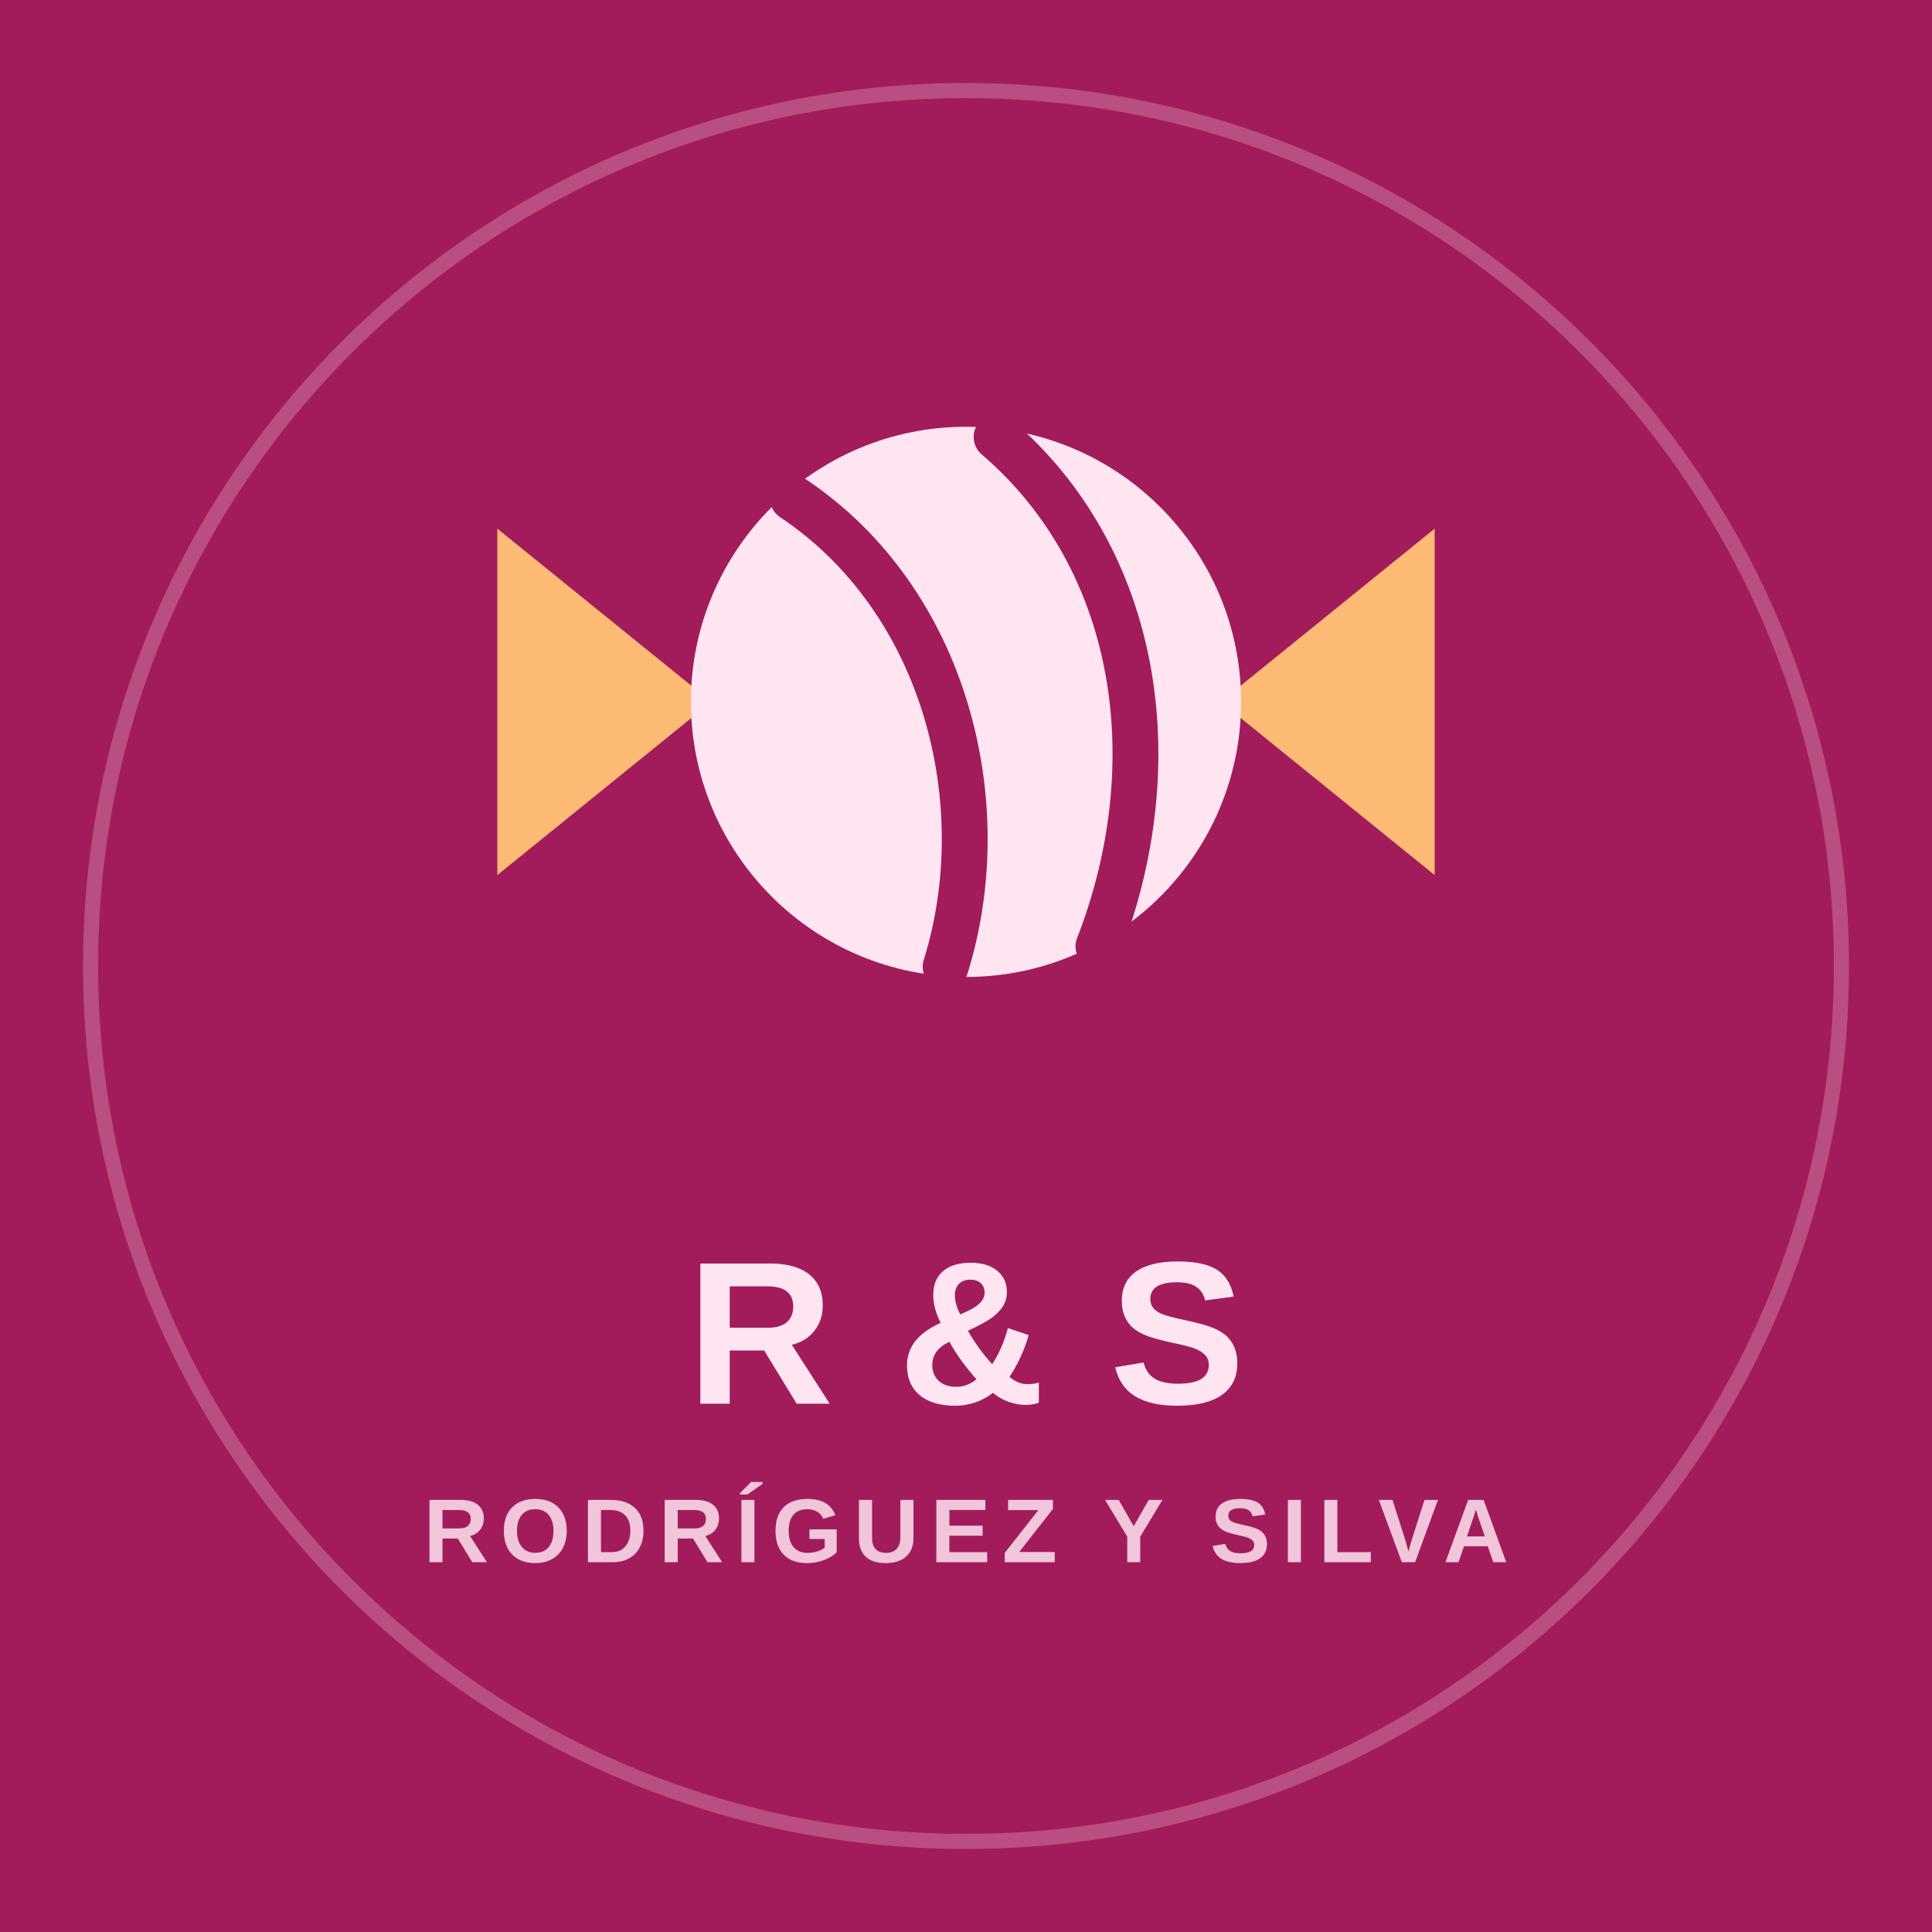
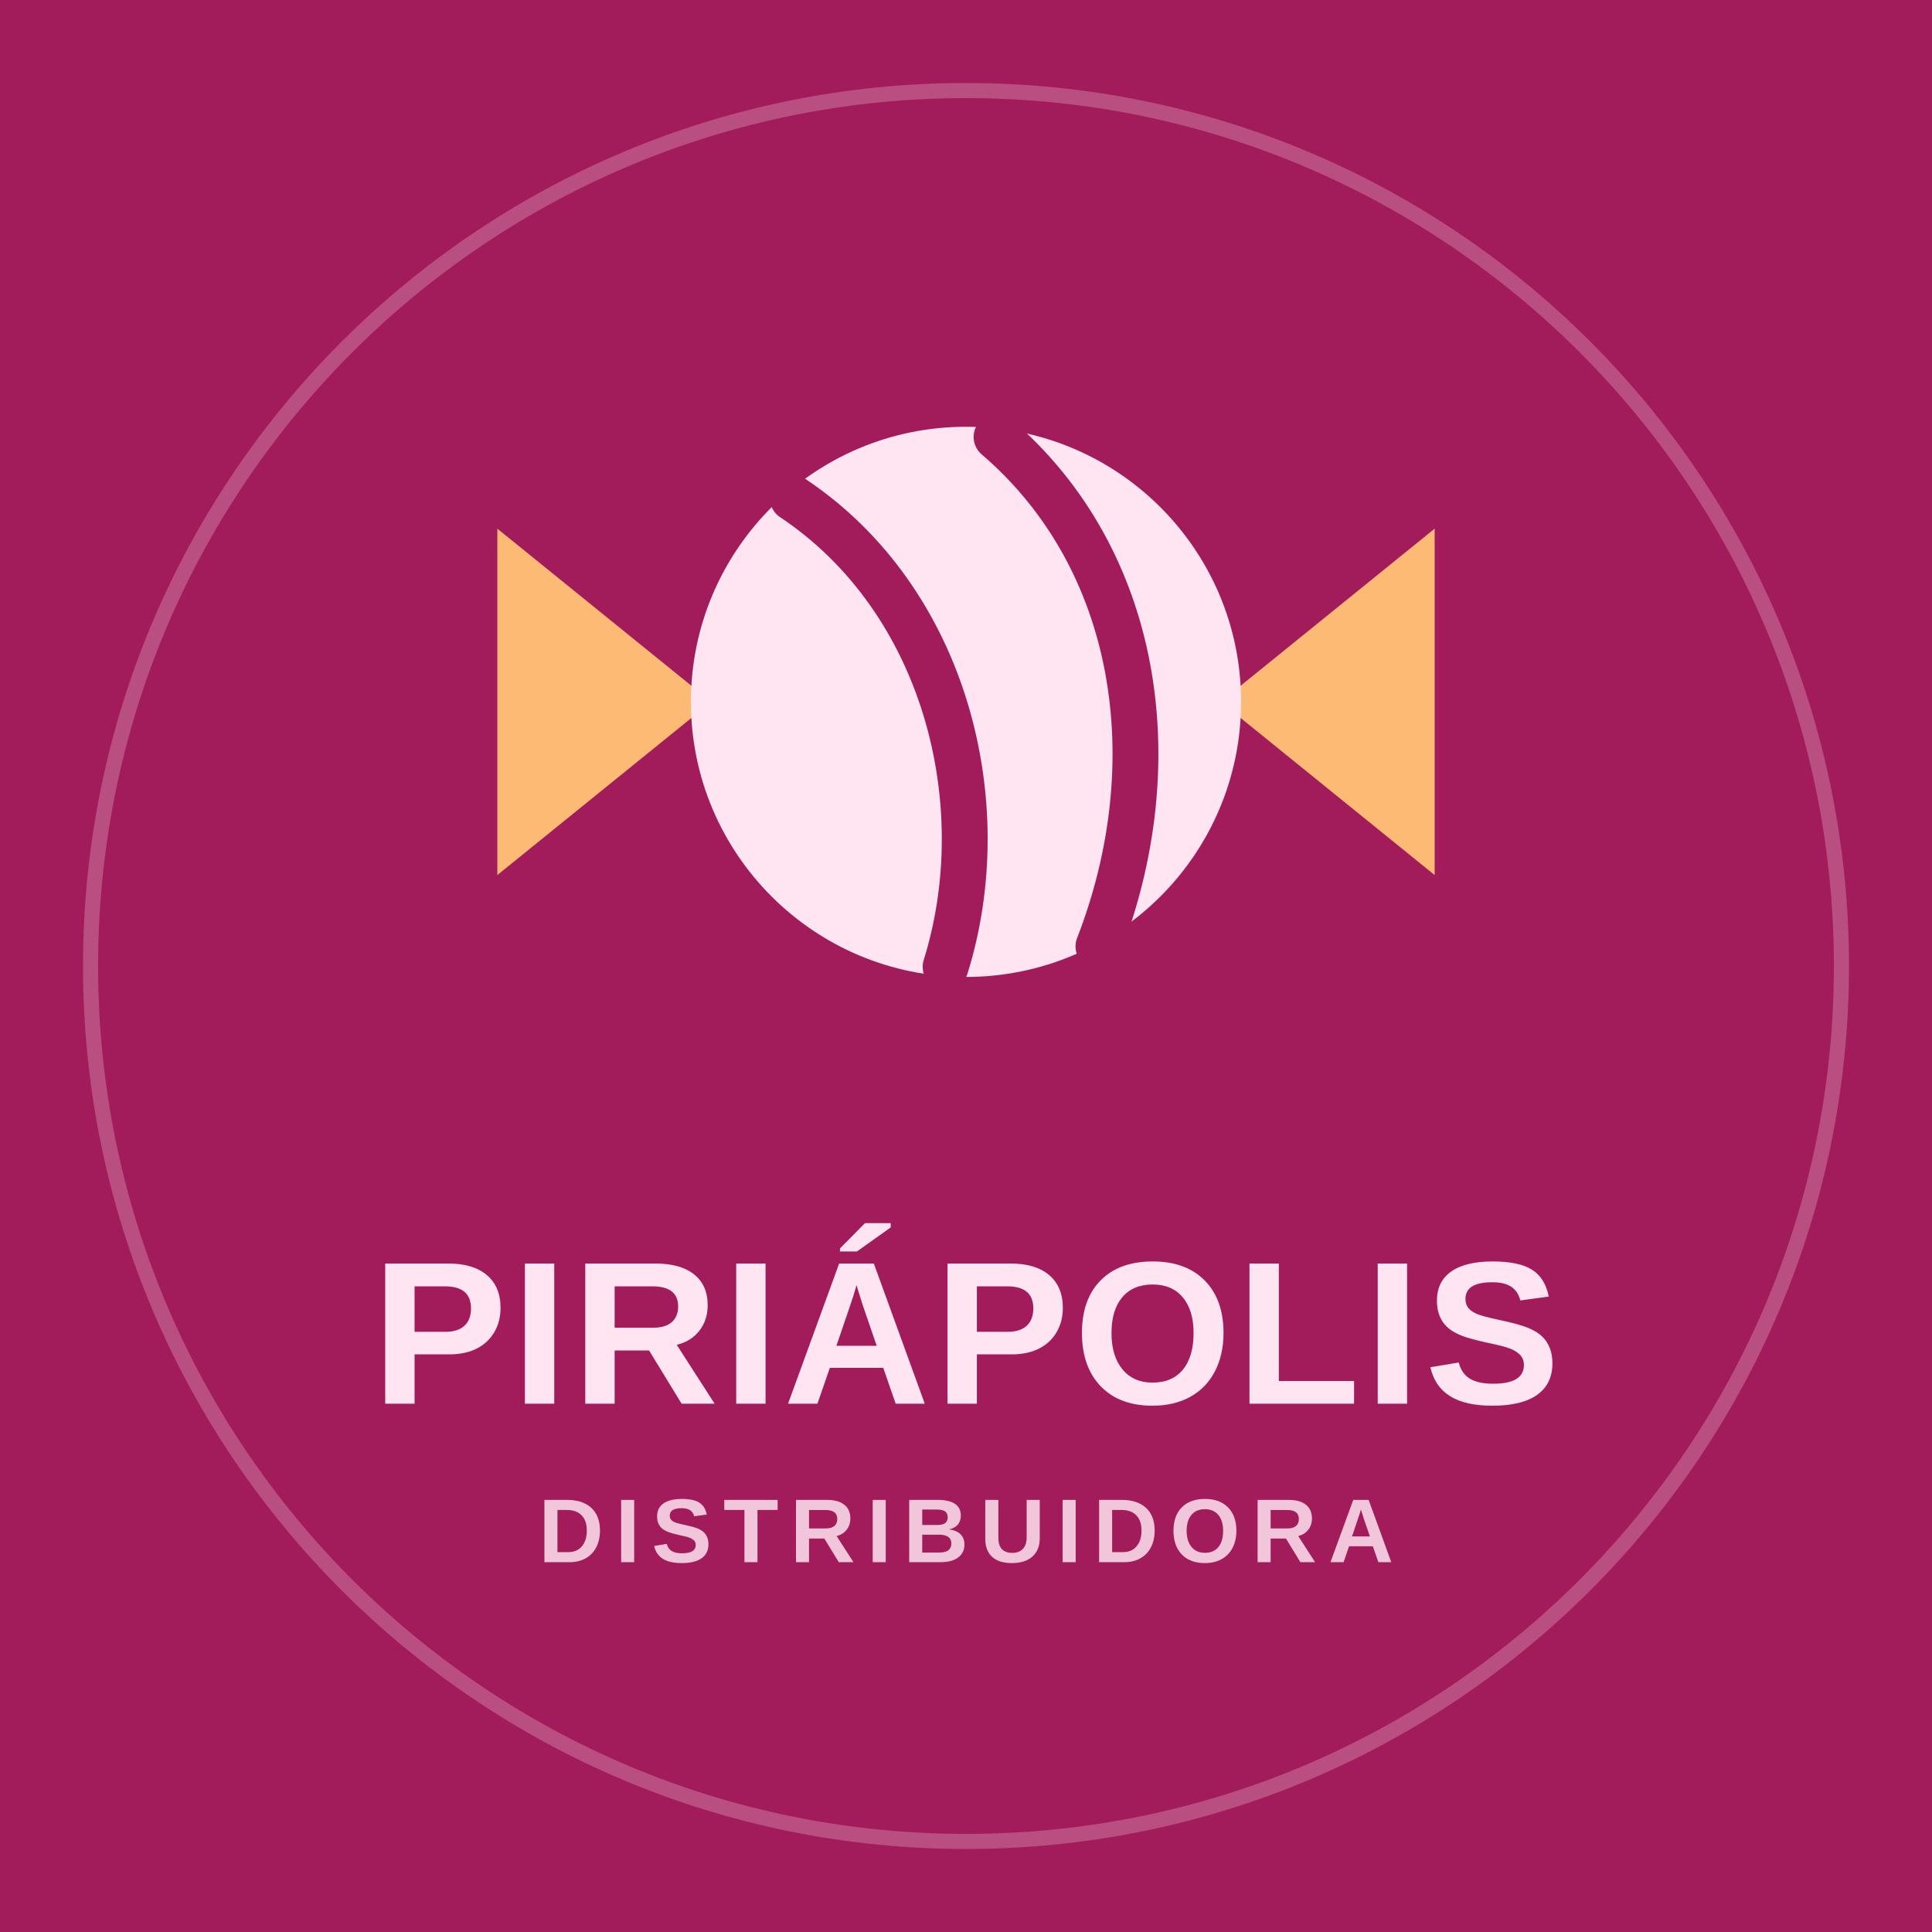
<svg xmlns="http://www.w3.org/2000/svg" viewBox="0 0 512 512" width="512" height="512">
  <rect width="512" height="512" fill="#A21C5B" />
  <circle cx="256" cy="256" r="232" fill="none" stroke="#FFE4F1" stroke-opacity=".25" stroke-width="4" />
  <g transform="translate(256 186) scale(1.35) translate(-256 -196)">
    <path d="M206 196l-42-34v68zM306 196l42-34v68z" fill="#FDBA74" />
    <circle cx="256" cy="196" r="54" fill="#FFE4F1" />
    <path d="M222 156c30 20 40 60 30 92M262 144c28 24 34 64 20 100" stroke="#A21C5B" stroke-width="9" fill="none" stroke-linecap="round" />
  </g>
-   <text x="256" y="372" text-anchor="middle" font-family="'Segoe UI', 'Helvetica Neue', Arial, sans-serif" font-size="54" font-weight="800" letter-spacing="1" fill="#FFE4F1">R &amp; S</text>
-   <text x="256" y="414" text-anchor="middle" font-family="'Segoe UI', 'Helvetica Neue', Arial, sans-serif" font-size="24" font-weight="600" letter-spacing="3" fill="#FFE4F1" fill-opacity=".85">RODRÍGUEZ Y SILVA</text>
+   <text x="256" y="372" text-anchor="middle" font-family="'Segoe UI', 'Helvetica Neue', Arial, sans-serif" font-size="54" font-weight="800" letter-spacing="1" fill="#FFE4F1">PIRIÁPOLIS</text>
+   <text x="256" y="414" text-anchor="middle" font-family="'Segoe UI', 'Helvetica Neue', Arial, sans-serif" font-size="24" font-weight="600" letter-spacing="3" fill="#FFE4F1" fill-opacity=".85">DISTRIBUIDORA</text>
</svg>
